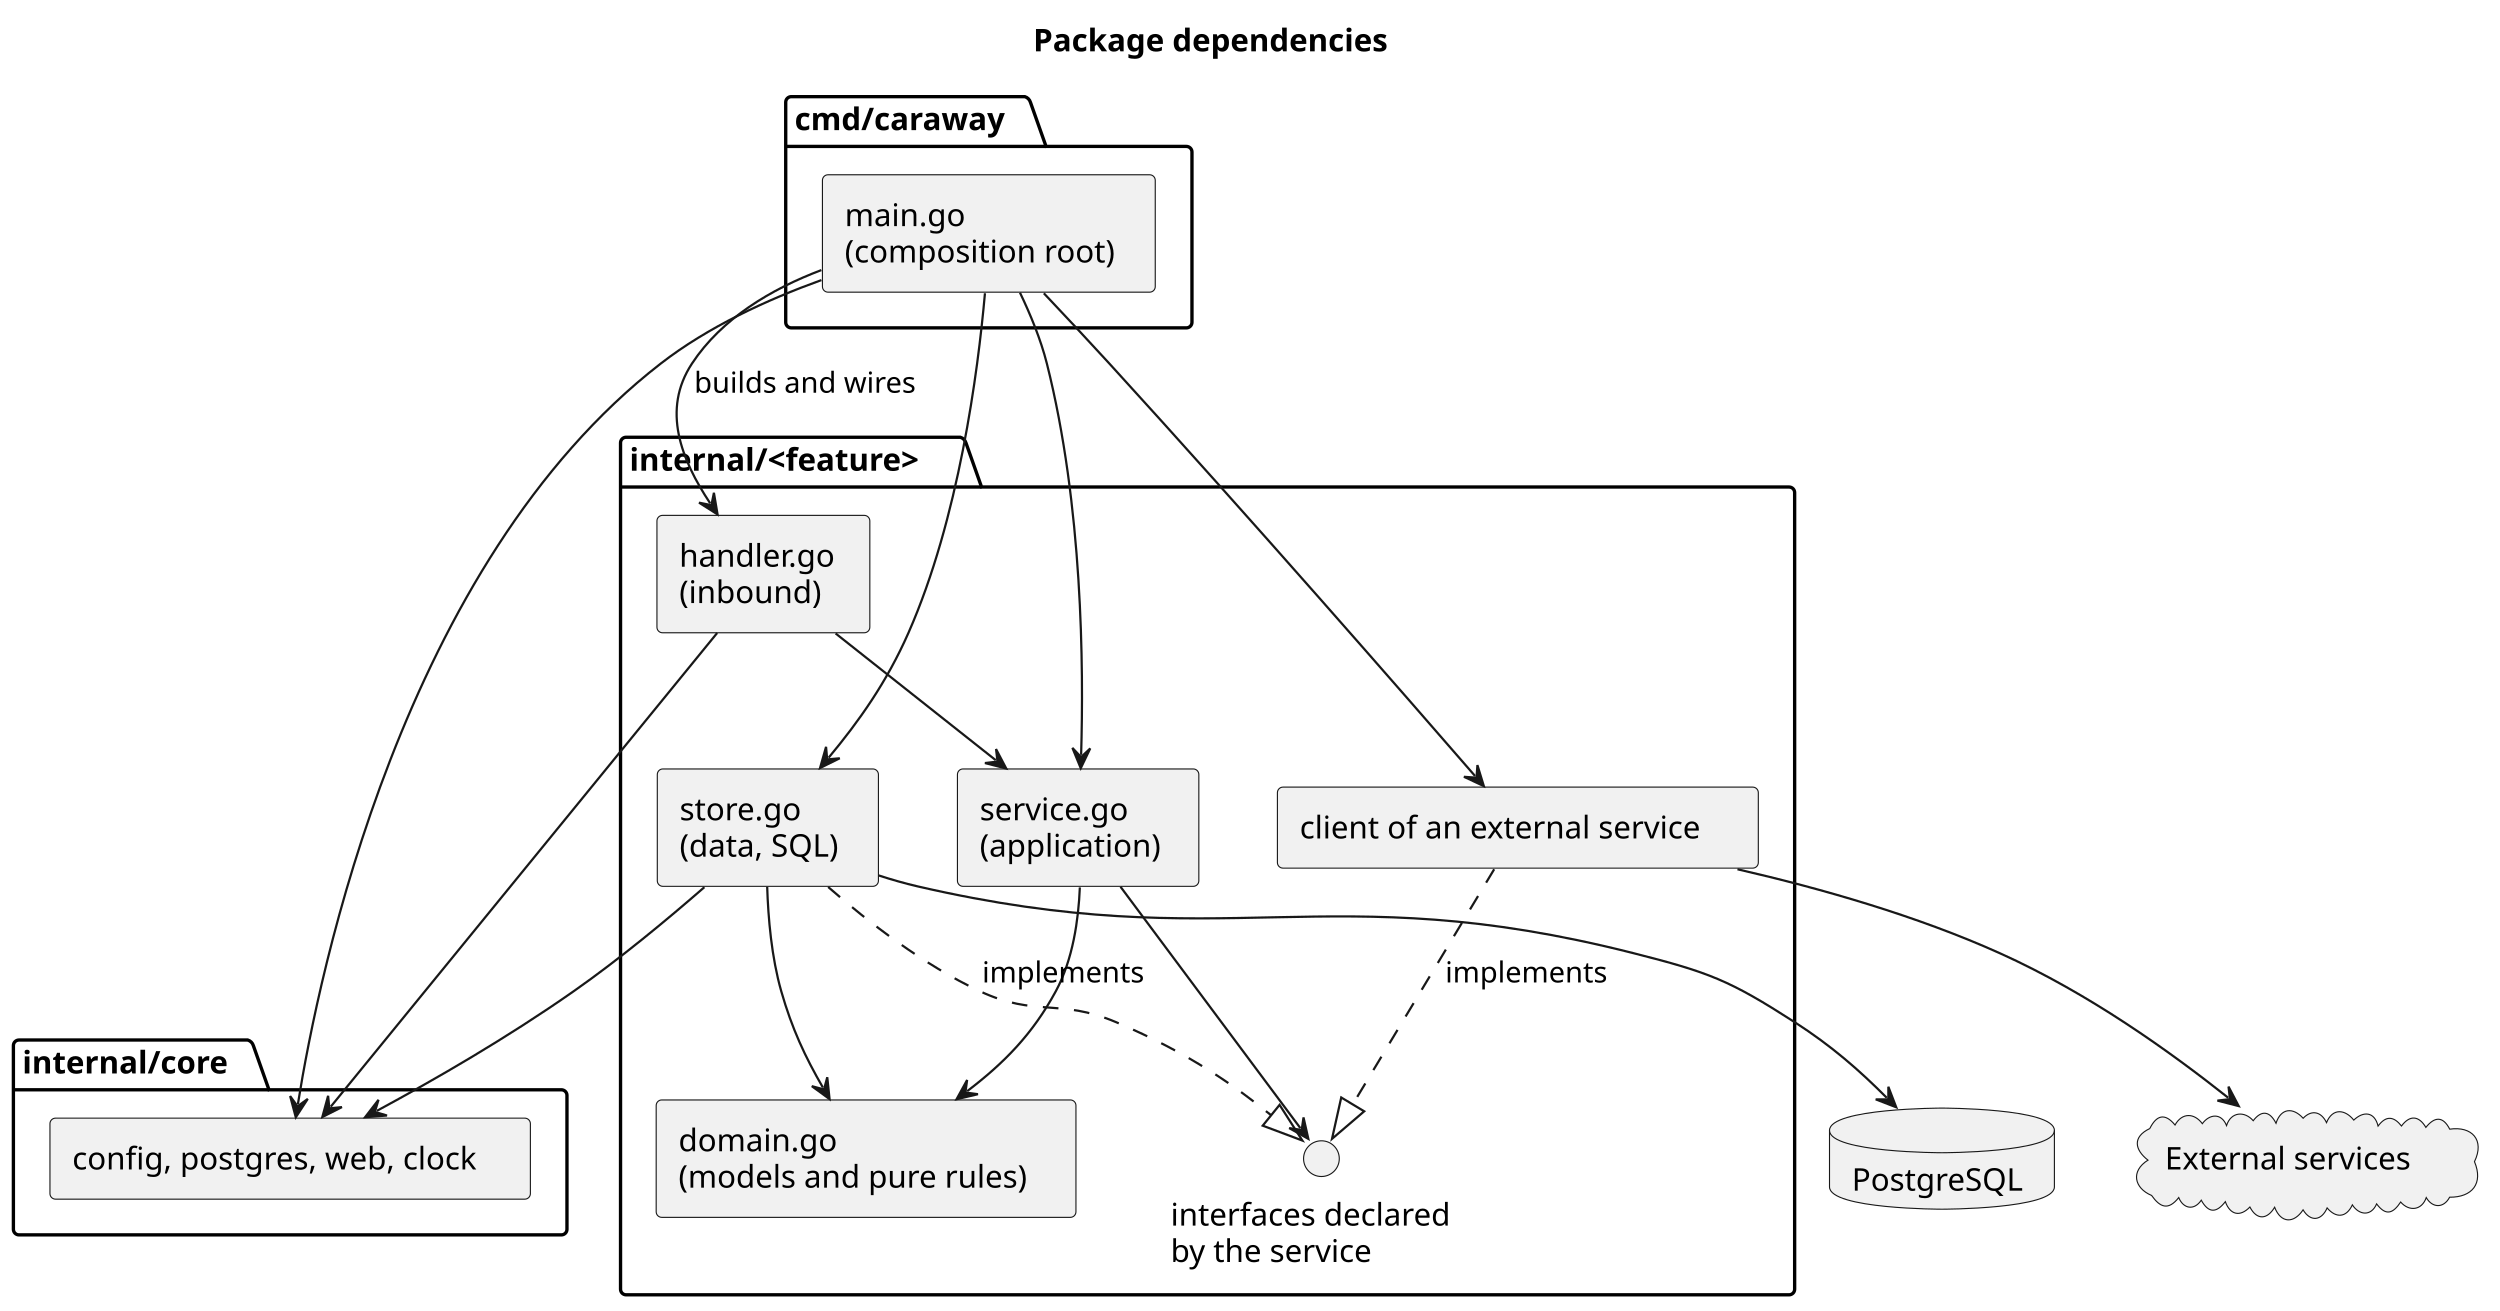
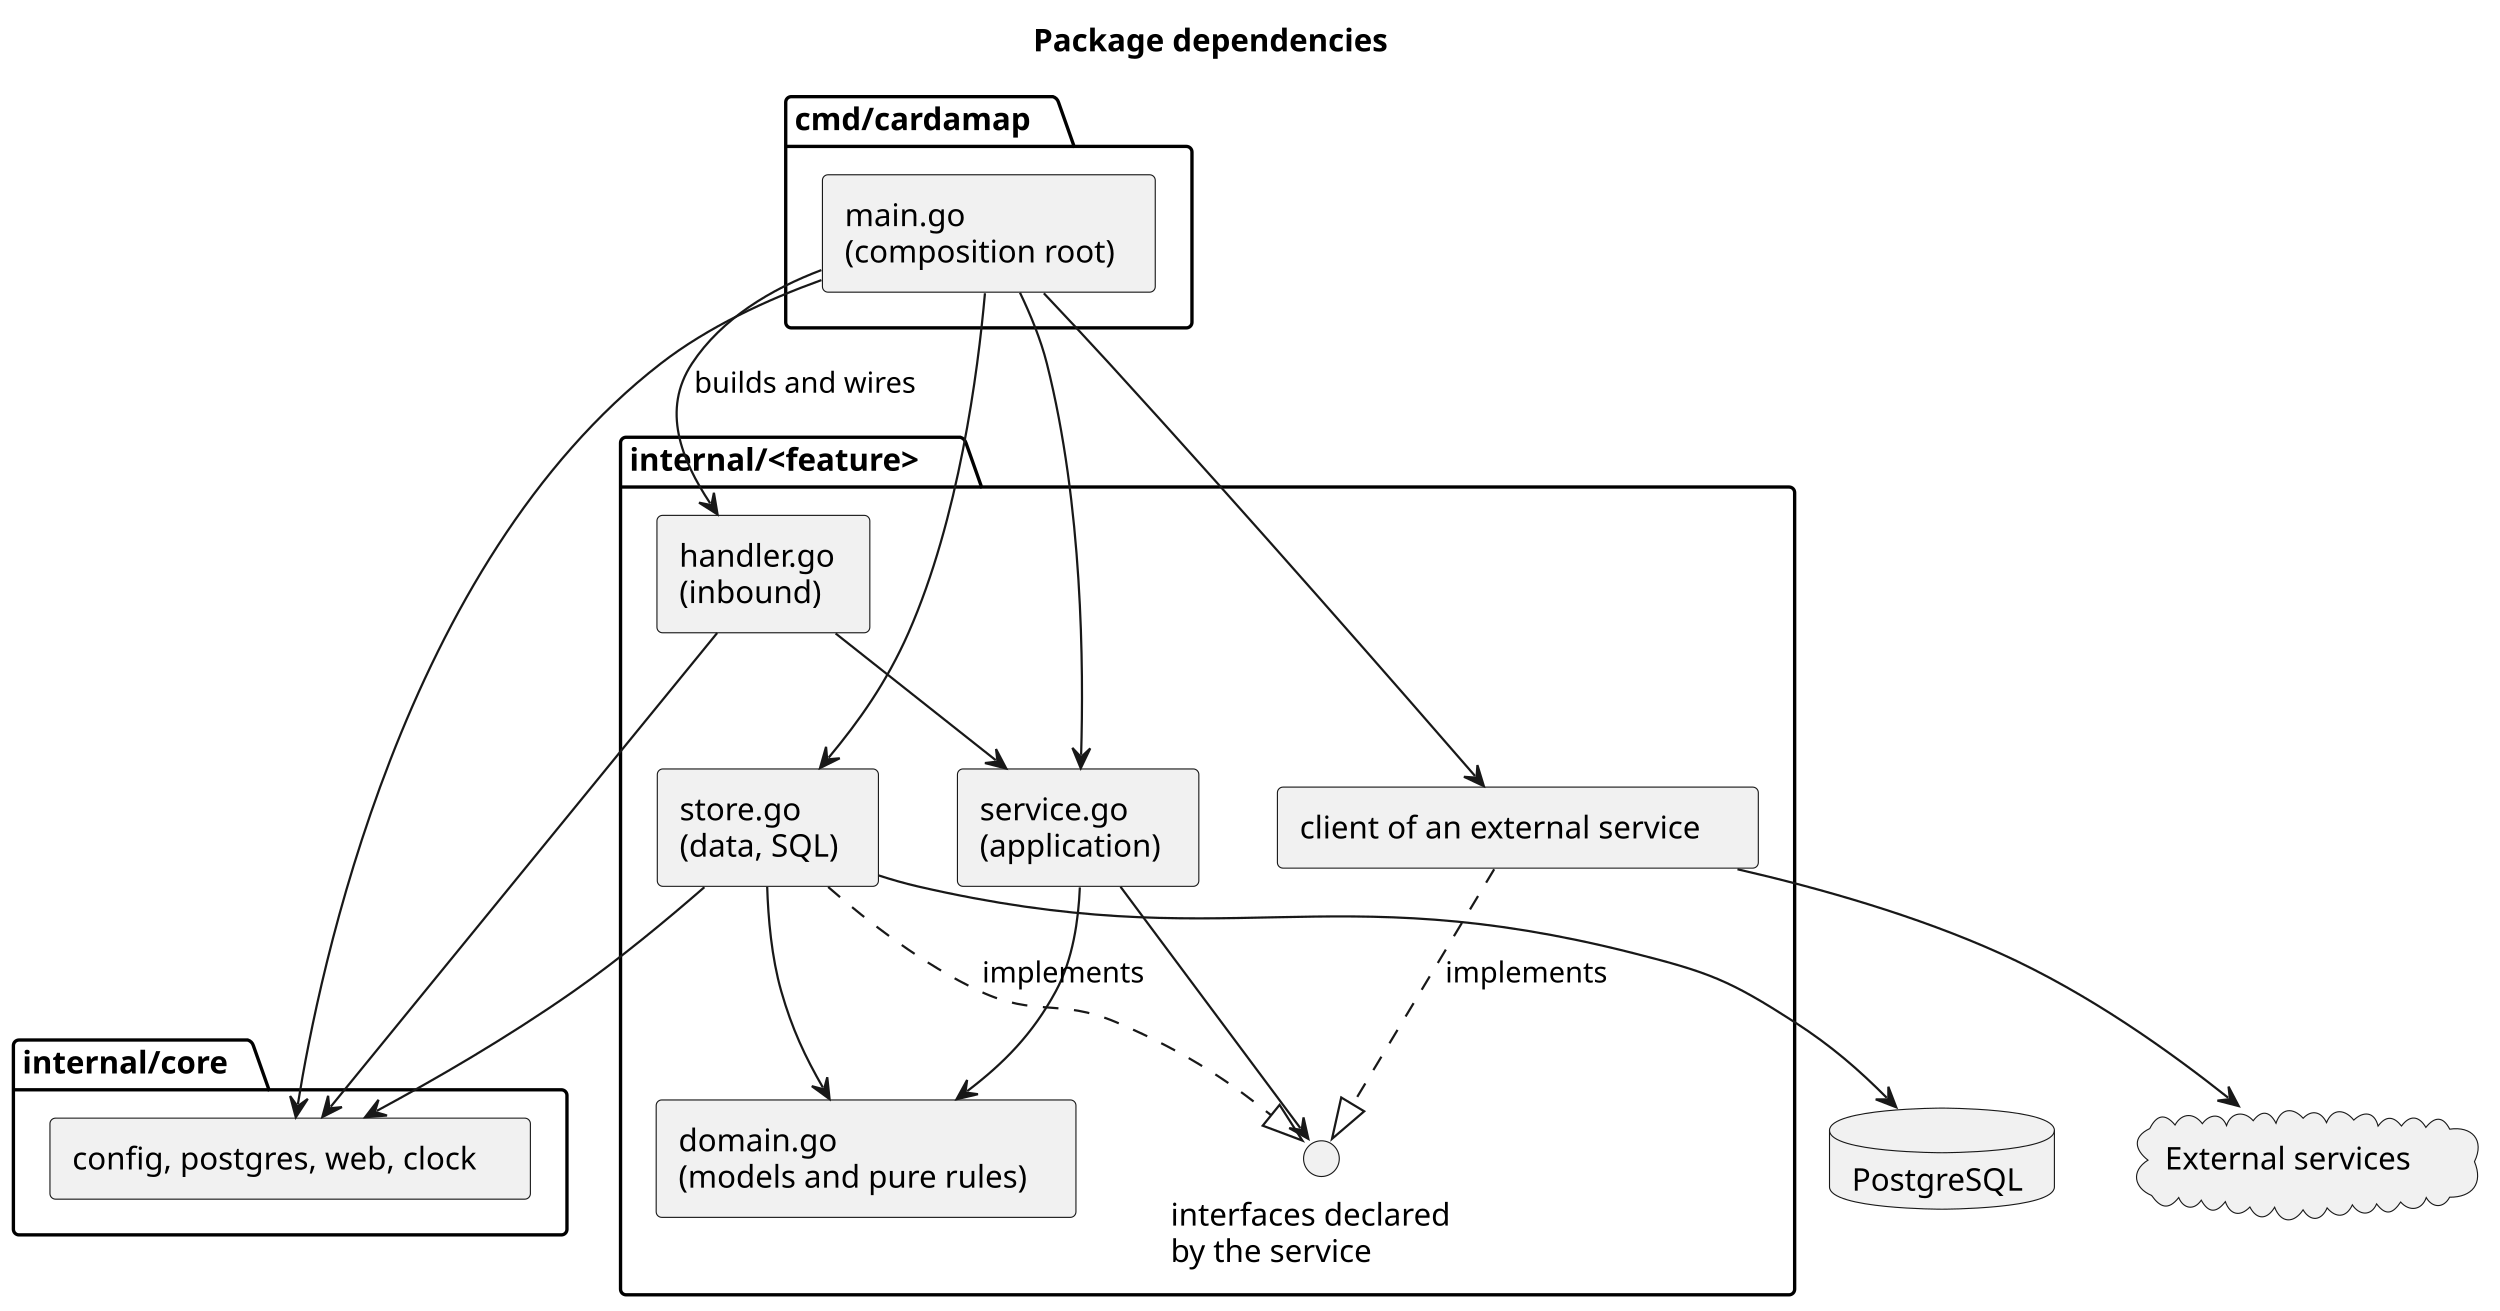
<svg xmlns="http://www.w3.org/2000/svg" contentStyleType="text/css" data-diagram-type="DESCRIPTION" height="587px" preserveAspectRatio="none" style="width:1120px;height:587px;background:#FFFFFF;" version="1.1" viewBox="0 0 1120 587" width="1120px" zoomAndPan="magnify">
  <defs />
  <g>
    <g class="title" data-source-line="1">
      <text fill="#000000" font-family="sans-serif" font-size="14" font-weight="bold" lengthAdjust="spacing" textLength="180.565" x="462.854" y="22.995">Package dependencies</text>
    </g>
-     <g class="cluster" data-entity="cmd.caraway" data-source-line="5" data-uid="ent0002" id="cluster_cmd.caraway">
-       <path d="M354.5,43.297 L459.126,43.297 A3.75,3.75 0 0 1 461.626,45.797 L468.626,65.594 L531.5,65.594 A2.5,2.5 0 0 1 534,68.094 L534,144.387 A2.5,2.5 0 0 1 531.5,146.887 L354.5,146.887 A2.5,2.5 0 0 1 352,144.387 L352,45.797 A2.5,2.5 0 0 1 354.5,43.297" fill="none" style="stroke:#000000;stroke-width:1.5;" />
-       <line style="stroke:#000000;stroke-width:1.5;" x1="352" x2="468.626" y1="65.594" y2="65.594" />
-       <text fill="#000000" font-family="sans-serif" font-size="14" font-weight="bold" lengthAdjust="spacing" textLength="103.626" x="356" y="58.292">cmd/caraway</text>
+     <g class="cluster" data-entity="cmd.cardamap" data-source-line="5" data-uid="ent0002" id="cluster_cmd.cardamap">
+       <path d="M354.5,43.297 L471.697,43.297 A3.75,3.75 0 0 1 474.197,45.797 L481.197,65.594 L531.5,65.594 A2.5,2.5 0 0 1 534,68.094 L534,144.387 A2.5,2.5 0 0 1 531.5,146.887 L354.5,146.887 A2.5,2.5 0 0 1 352,144.387 L352,45.797 A2.5,2.5 0 0 1 354.5,43.297" fill="none" style="stroke:#000000;stroke-width:1.5;" />
+       <line style="stroke:#000000;stroke-width:1.5;" x1="352" x2="481.197" y1="65.594" y2="65.594" />
+       <text fill="#000000" font-family="sans-serif" font-size="14" font-weight="bold" lengthAdjust="spacing" textLength="116.197" x="356" y="58.292">cmd/cardamap</text>
    </g>
    <g class="cluster" data-entity="internal..feature." data-source-line="9" data-uid="ent0004" id="cluster_internal..feature.">
      <path d="M280.5,195.887 L430.236,195.887 A3.75,3.75 0 0 1 432.736,198.387 L439.736,218.184 L801.5,218.184 A2.5,2.5 0 0 1 804,220.684 L804,577.577 A2.5,2.5 0 0 1 801.5,580.077 L280.5,580.077 A2.5,2.5 0 0 1 278,577.577 L278,198.387 A2.5,2.5 0 0 1 280.5,195.887" fill="none" style="stroke:#000000;stroke-width:1.5;" />
      <line style="stroke:#000000;stroke-width:1.5;" x1="278" x2="439.736" y1="218.184" y2="218.184" />
      <text fill="#000000" font-family="sans-serif" font-size="14" font-weight="bold" lengthAdjust="spacing" textLength="148.736" x="282" y="210.882">internal/&lt;feature&gt;</text>
    </g>
    <g class="cluster" data-entity="internal.core" data-source-line="18" data-uid="ent0011" id="cluster_internal.core">
      <path d="M8.5,465.927 L111,465.927 A3.75,3.75 0 0 1 113.5,468.427 L120.5,488.224 L251.5,488.224 A2.5,2.5 0 0 1 254,490.724 L254,550.727 A2.5,2.5 0 0 1 251.5,553.227 L8.5,553.227 A2.5,2.5 0 0 1 6,550.727 L6,468.427 A2.5,2.5 0 0 1 8.5,465.927" fill="none" style="stroke:#000000;stroke-width:1.5;" />
      <line style="stroke:#000000;stroke-width:1.5;" x1="6" x2="120.5" y1="488.224" y2="488.224" />
      <text fill="#000000" font-family="sans-serif" font-size="14" font-weight="bold" lengthAdjust="spacing" textLength="101.5" x="10" y="480.922">internal/core</text>
    </g>
    <g class="entity" data-entity="main" data-source-line="6" data-uid="ent0003" id="entity_main">
      <rect fill="#F1F1F1" height="52.594" rx="2.5" ry="2.5" style="stroke:#181818;stroke-width:0.5;" width="149.103" x="368.45" y="78.297" />
      <text fill="#000000" font-family="sans-serif" font-size="14" lengthAdjust="spacing" textLength="56.882" x="378.45" y="101.292">main.go</text>
      <text fill="#000000" font-family="sans-serif" font-size="14" lengthAdjust="spacing" textLength="129.103" x="378.45" y="117.589">(composition root)</text>
    </g>
    <g class="entity" data-entity="handler" data-source-line="10" data-uid="ent0005" id="entity_handler">
      <rect fill="#F1F1F1" height="52.594" rx="2.5" ry="2.5" style="stroke:#181818;stroke-width:0.5;" width="95.373" x="294.31" y="230.887" />
      <text fill="#000000" font-family="sans-serif" font-size="14" lengthAdjust="spacing" textLength="75.373" x="304.31" y="253.882">handler.go</text>
      <text fill="#000000" font-family="sans-serif" font-size="14" lengthAdjust="spacing" textLength="67.772" x="304.31" y="270.179">(inbound)</text>
    </g>
    <g class="entity" data-entity="service" data-source-line="11" data-uid="ent0006" id="entity_service">
      <rect fill="#F1F1F1" height="52.594" rx="2.5" ry="2.5" style="stroke:#181818;stroke-width:0.5;" width="108.149" x="428.93" y="344.487" />
      <text fill="#000000" font-family="sans-serif" font-size="14" lengthAdjust="spacing" textLength="72.051" x="438.93" y="367.482">service.go</text>
      <text fill="#000000" font-family="sans-serif" font-size="14" lengthAdjust="spacing" textLength="88.149" x="438.93" y="383.779">(application)</text>
    </g>
    <g class="entity" data-entity="ports" data-source-line="12" data-uid="ent0007" id="entity_ports">
      <ellipse cx="592" cy="519.077" fill="#F1F1F1" rx="8" ry="8" style="stroke:#181818;stroke-width:0.5;" />
      <text fill="#000000" font-family="sans-serif" font-size="14" lengthAdjust="spacing" textLength="135.106" x="524.447" y="549.072">interfaces declared</text>
      <text fill="#000000" font-family="sans-serif" font-size="14" lengthAdjust="spacing" textLength="99.196" x="524.447" y="565.369">by the service</text>
    </g>
    <g class="entity" data-entity="domain" data-source-line="13" data-uid="ent0008" id="entity_domain">
      <rect fill="#F1F1F1" height="52.594" rx="2.5" ry="2.5" style="stroke:#181818;stroke-width:0.5;" width="188.055" x="293.97" y="492.777" />
      <text fill="#000000" font-family="sans-serif" font-size="14" lengthAdjust="spacing" textLength="74.334" x="303.97" y="515.772">domain.go</text>
      <text fill="#000000" font-family="sans-serif" font-size="14" lengthAdjust="spacing" textLength="168.055" x="303.97" y="532.069">(models and pure rules)</text>
    </g>
    <g class="entity" data-entity="store" data-source-line="14" data-uid="ent0009" id="entity_store">
      <rect fill="#F1F1F1" height="52.594" rx="2.5" ry="2.5" style="stroke:#181818;stroke-width:0.5;" width="99.064" x="294.47" y="344.487" />
      <text fill="#000000" font-family="sans-serif" font-size="14" lengthAdjust="spacing" textLength="57.62" x="304.47" y="367.482">store.go</text>
      <text fill="#000000" font-family="sans-serif" font-size="14" lengthAdjust="spacing" textLength="79.064" x="304.47" y="383.779">(data, SQL)</text>
    </g>
    <g class="entity" data-entity="client" data-source-line="15" data-uid="ent0010" id="entity_client">
      <rect fill="#F1F1F1" height="36.297" rx="2.5" ry="2.5" style="stroke:#181818;stroke-width:0.5;" width="215.446" x="572.28" y="352.627" />
      <text fill="#000000" font-family="sans-serif" font-size="14" lengthAdjust="spacing" textLength="195.446" x="582.28" y="375.622">client of an external service</text>
    </g>
    <g class="entity" data-entity="core" data-source-line="19" data-uid="ent0012" id="entity_core">
      <rect fill="#F1F1F1" height="36.297" rx="2.5" ry="2.5" style="stroke:#181818;stroke-width:0.5;" width="215.234" x="22.38" y="500.927" />
      <text fill="#000000" font-family="sans-serif" font-size="14" lengthAdjust="spacing" textLength="195.234" x="32.38" y="523.922">config, postgres, web, clock</text>
    </g>
    <g class="entity" data-entity="db" data-source-line="22" data-uid="ent0013" id="entity_db">
      <path d="M819.62,506.427 C819.62,496.427 869.996,496.427 869.996,496.427 C869.996,496.427 920.373,496.427 920.373,506.427 L920.373,531.724 C920.373,541.724 869.996,541.724 869.996,541.724 C869.996,541.724 819.62,541.724 819.62,531.724 L819.62,506.427" fill="#F1F1F1" style="stroke:#181818;stroke-width:0.5;" />
      <path d="M819.62,506.427 C819.62,516.427 869.996,516.427 869.996,516.427 C869.996,516.427 920.373,516.427 920.373,506.427" fill="none" style="stroke:#181818;stroke-width:0.5;" />
      <text fill="#000000" font-family="sans-serif" font-size="14" lengthAdjust="spacing" textLength="80.753" x="829.62" y="533.422">PostgreSQL</text>
    </g>
    <g class="entity" data-entity="ext" data-source-line="23" data-uid="ent0014" id="entity_ext">
      <path d="M963.111,505.587 C966.073,499.637 969.823,498.41 974.409,503.996 C977.565,498.39 982.984,498.519 986.649,503.402 C989.789,499.081 995.138,498.409 997.492,504.241 C999.48,498.06 1005.523,497.601 1009.442,502.074 C1013.294,497.029 1016.957,497.909 1019.65,503.217 C1021.9,496.269 1027.358,496.03 1031.805,500.971 C1035.736,496.885 1040.007,498.135 1042.276,502.931 C1045.037,496.217 1050.662,497.008 1054.492,501.797 C1058.738,497.749 1063.742,497.897 1065.385,504.467 C1068.907,499.729 1072.325,499.998 1075.873,504.437 C1079.6,499.438 1083.655,499.781 1086.791,505.064 C1090.664,500.259 1094.416,499.885 1097.478,505.867 C1107.422,504.412 1113.273,510.706 1108.566,520.416 C1112.668,530.242 1107.512,536.433 1097.434,536.355 C1094.797,541.349 1089.766,541.299 1086.961,536.536 C1084.942,542.32 1079.272,542.866 1075.501,538.517 C1072.114,543.587 1068.946,544.973 1064.73,539.352 C1062.198,545.149 1056.806,544.365 1053.856,539.791 C1051.148,545.598 1046.529,545.821 1042.554,541.16 C1040.093,546.898 1035.132,547.569 1031.775,542.016 C1027.699,548.179 1021.885,548.178 1019.033,540.86 C1015.749,546.372 1011.114,546.811 1007.949,540.746 C1003.524,545.358 999.083,544.263 996.949,538.352 C992.99,543.467 989.452,543.639 986.168,537.694 C982.967,542.46 978.126,541.563 976.071,536.516 C971.384,542.446 967.723,540.935 963.919,535.566 C956.081,532.271 954.45,524.657 962.284,519.742 C956.371,515.153 955.187,509.368 963.111,505.587" fill="#F1F1F1" style="stroke:#181818;stroke-width:0.5;" />
      <text fill="#000000" font-family="sans-serif" font-size="14" lengthAdjust="spacing" textLength="120.224" x="969.89" y="523.922">External services</text>
    </g>
    <g class="link" data-entity-1="main" data-entity-2="handler" data-source-line="25" data-uid="lnk15" id="link_main_handler">
      <path d="M367.98,120.997 C345.52,129.497 323.34,142.627 310,162.887 C296.35,183.627 305.115,205.806 318.155,225.476" fill="none" id="main-to-handler" style="stroke:#181818;stroke-width:1;" />
      <polygon fill="#181818" points="321.47,230.477,319.831,220.765,318.707,226.31,313.163,225.186,321.47,230.477" style="stroke:#181818;stroke-width:1;" />
      <text fill="#000000" font-family="sans-serif" font-size="13" lengthAdjust="spacing" textLength="105.822" x="311" y="175.954">builds and wires</text>
    </g>
    <g class="link" data-entity-1="main" data-entity-2="service" data-source-line="26" data-uid="lnk16" id="link_main_service">
      <path d="M456.95,131.117 C461.6,140.797 466.28,152.087 469,162.887 C485.05,226.597 485.506,298.62 484.346,338.17" fill="none" id="main-to-service" style="stroke:#181818;stroke-width:1;" />
      <polygon fill="#181818" points="484.17,344.167,488.432,335.288,484.317,339.169,480.436,335.053,484.17,344.167" style="stroke:#181818;stroke-width:1;" />
    </g>
    <g class="link" data-entity-1="main" data-entity-2="store" data-source-line="27" data-uid="lnk17" id="link_main_store">
      <path d="M441.26,131.377 C438.09,166.947 429.49,232.447 407,283.487 C397.2,305.717 384.771,323.188 371.221,339.447" fill="none" id="main-to-store" style="stroke:#181818;stroke-width:1;" />
      <polygon fill="#181818" points="367.38,344.057,376.214,339.704,370.581,340.216,370.069,334.582,367.38,344.057" style="stroke:#181818;stroke-width:1;" />
    </g>
    <g class="link" data-entity-1="main" data-entity-2="client" data-source-line="28" data-uid="lnk18" id="link_main_client">
      <path d="M467.64,131.387 C476.91,141.187 487.51,152.497 497,162.887 C560.21,232.117 629.668,311.735 660.828,347.645" fill="none" id="main-to-client" style="stroke:#181818;stroke-width:1;" />
      <polygon fill="#181818" points="664.76,352.177,661.883,342.758,661.483,348.4,655.84,348.001,664.76,352.177" style="stroke:#181818;stroke-width:1;" />
    </g>
    <g class="link" data-entity-1="main" data-entity-2="core" data-source-line="29" data-uid="lnk19" id="link_main_core">
      <path d="M368,125.477 C343.46,134.327 317.11,146.527 296,162.887 C180.32,252.527 142.808,436.202 133.458,494.632" fill="none" id="main-to-core" style="stroke:#181818;stroke-width:1;" />
      <polygon fill="#181818" points="132.51,500.557,137.882,492.302,133.3,495.62,129.982,491.038,132.51,500.557" style="stroke:#181818;stroke-width:1;" />
    </g>
    <g class="link" data-entity-1="handler" data-entity-2="service" data-source-line="31" data-uid="lnk20" id="link_handler_service">
      <path d="M374.35,283.787 C397.28,301.937 423.206,322.453 446.096,340.573" fill="none" id="handler-to-service" style="stroke:#181818;stroke-width:1;" />
      <polygon fill="#181818" points="450.8,344.297,446.226,335.575,446.88,341.193,441.261,341.847,450.8,344.297" style="stroke:#181818;stroke-width:1;" />
    </g>
    <g class="link" data-entity-1="service" data-entity-2="domain" data-source-line="32" data-uid="lnk21" id="link_service_domain">
      <path d="M483.77,397.567 C483.18,412.017 480.66,429.927 473,444.077 C462.57,463.347 449.774,476.292 433.304,488.832" fill="none" id="service-to-domain" style="stroke:#181818;stroke-width:1;" />
      <polygon fill="#181818" points="428.53,492.467,438.114,490.197,432.508,489.438,433.268,483.832,428.53,492.467" style="stroke:#181818;stroke-width:1;" />
    </g>
    <g class="link" data-entity-1="service" data-entity-2="ports" data-source-line="33" data-uid="lnk22" id="link_service_ports">
      <path d="M501.99,397.267 C527.24,431.157 566.927,484.414 582.557,505.404" fill="none" id="service-to-ports" style="stroke:#181818;stroke-width:1;" />
      <polygon fill="#181818" points="586.14,510.217,583.973,500.609,583.154,506.207,577.557,505.387,586.14,510.217" style="stroke:#181818;stroke-width:1;" />
    </g>
    <g class="link" data-entity-1="store" data-entity-2="ports" data-source-line="34" data-uid="lnk23" id="link_store_ports">
      <path d="M371.02,397.377 C388.99,413.067 413.84,432.327 439,444.077 C464.19,455.837 474.41,447.077 500,457.927 C533.38,472.087 553.902,487.028 569.472,499.638" fill="none" id="store-to-ports" style="stroke:#181818;stroke-width:1;stroke-dasharray:7,7;" />
      <polygon fill="none" points="583.46,510.967,573.248,494.976,565.696,504.301,583.46,510.967" style="stroke:#181818;stroke-width:1;" />
      <text fill="#000000" font-family="sans-serif" font-size="13" lengthAdjust="spacing" textLength="76.908" x="440" y="440.144">implements</text>
    </g>
    <g class="link" data-entity-1="client" data-entity-2="ports" data-source-line="35" data-uid="lnk24" id="link_client_ports">
      <path d="M669.39,389.427 C650.19,421.347 619.687,472.042 606.017,494.772" fill="none" id="client-to-ports" style="stroke:#181818;stroke-width:1;stroke-dasharray:7,7;" />
      <polygon fill="none" points="596.74,510.197,611.159,497.864,600.875,491.679,596.74,510.197" style="stroke:#181818;stroke-width:1;" />
      <text fill="#000000" font-family="sans-serif" font-size="13" lengthAdjust="spacing" textLength="76.908" x="647.47" y="440.144">implements</text>
    </g>
    <g class="link" data-entity-1="store" data-entity-2="domain" data-source-line="36" data-uid="lnk25" id="link_store_domain">
      <path d="M343.7,397.307 C344.14,411.347 345.67,428.937 350,444.077 C354.85,461.017 360.702,473.42 368.652,487.2" fill="none" id="store-to-domain" style="stroke:#181818;stroke-width:1;" />
      <polygon fill="#181818" points="371.65,492.397,370.617,482.602,369.151,488.066,363.688,486.6,371.65,492.397" style="stroke:#181818;stroke-width:1;" />
    </g>
    <g class="link" data-entity-1="store" data-entity-2="core" data-source-line="37" data-uid="lnk26" id="link_store_core">
      <path d="M315.56,397.457 C299.01,411.877 277.44,429.777 257,444.077 C226.58,465.357 194.987,483.501 168.827,497.661" fill="none" id="store-to-core" style="stroke:#181818;stroke-width:1;" />
      <polygon fill="#181818" points="163.55,500.517,173.369,499.75,167.947,498.137,169.561,492.715,163.55,500.517" style="stroke:#181818;stroke-width:1;" />
    </g>
    <g class="link" data-entity-1="store" data-entity-2="db" data-source-line="38" data-uid="lnk27" id="link_store_db">
      <path d="M393.67,392.197 C399.44,394.077 405.31,395.757 411,397.077 C550.61,429.337 593.13,391.767 732,427.077 C765.74,435.657 774.73,439.087 804,457.927 C820.69,468.667 832.952,479.459 845.273,491.809" fill="none" id="store-to-db" style="stroke:#181818;stroke-width:1;" />
      <polygon fill="#181818" points="849.51,496.057,845.986,486.86,845.979,492.517,840.322,492.51,849.51,496.057" style="stroke:#181818;stroke-width:1;" />
    </g>
    <g class="link" data-entity-1="client" data-entity-2="ext" data-source-line="39" data-uid="lnk28" id="link_client_ext">
      <path d="M778.39,389.427 C816.16,398.127 859.04,410.407 896,427.077 C935.99,445.107 972.299,471.229 998.239,491.799" fill="none" id="client-to-ext" style="stroke:#181818;stroke-width:1;" />
      <polygon fill="#181818" points="1002.94,495.527,998.374,486.801,999.022,492.42,993.403,493.069,1002.94,495.527" style="stroke:#181818;stroke-width:1;" />
    </g>
    <g class="link" data-entity-1="handler" data-entity-2="core" data-source-line="40" data-uid="lnk29" id="link_handler_core">
      <path d="M321.29,283.577 C278.46,336.077 184.923,450.747 148.192,495.777" fill="none" id="handler-to-core" style="stroke:#181818;stroke-width:1;" />
      <polygon fill="#181818" points="144.4,500.427,153.188,495.981,147.56,496.552,146.989,490.924,144.4,500.427" style="stroke:#181818;stroke-width:1;" />
    </g>
  </g>
</svg>
